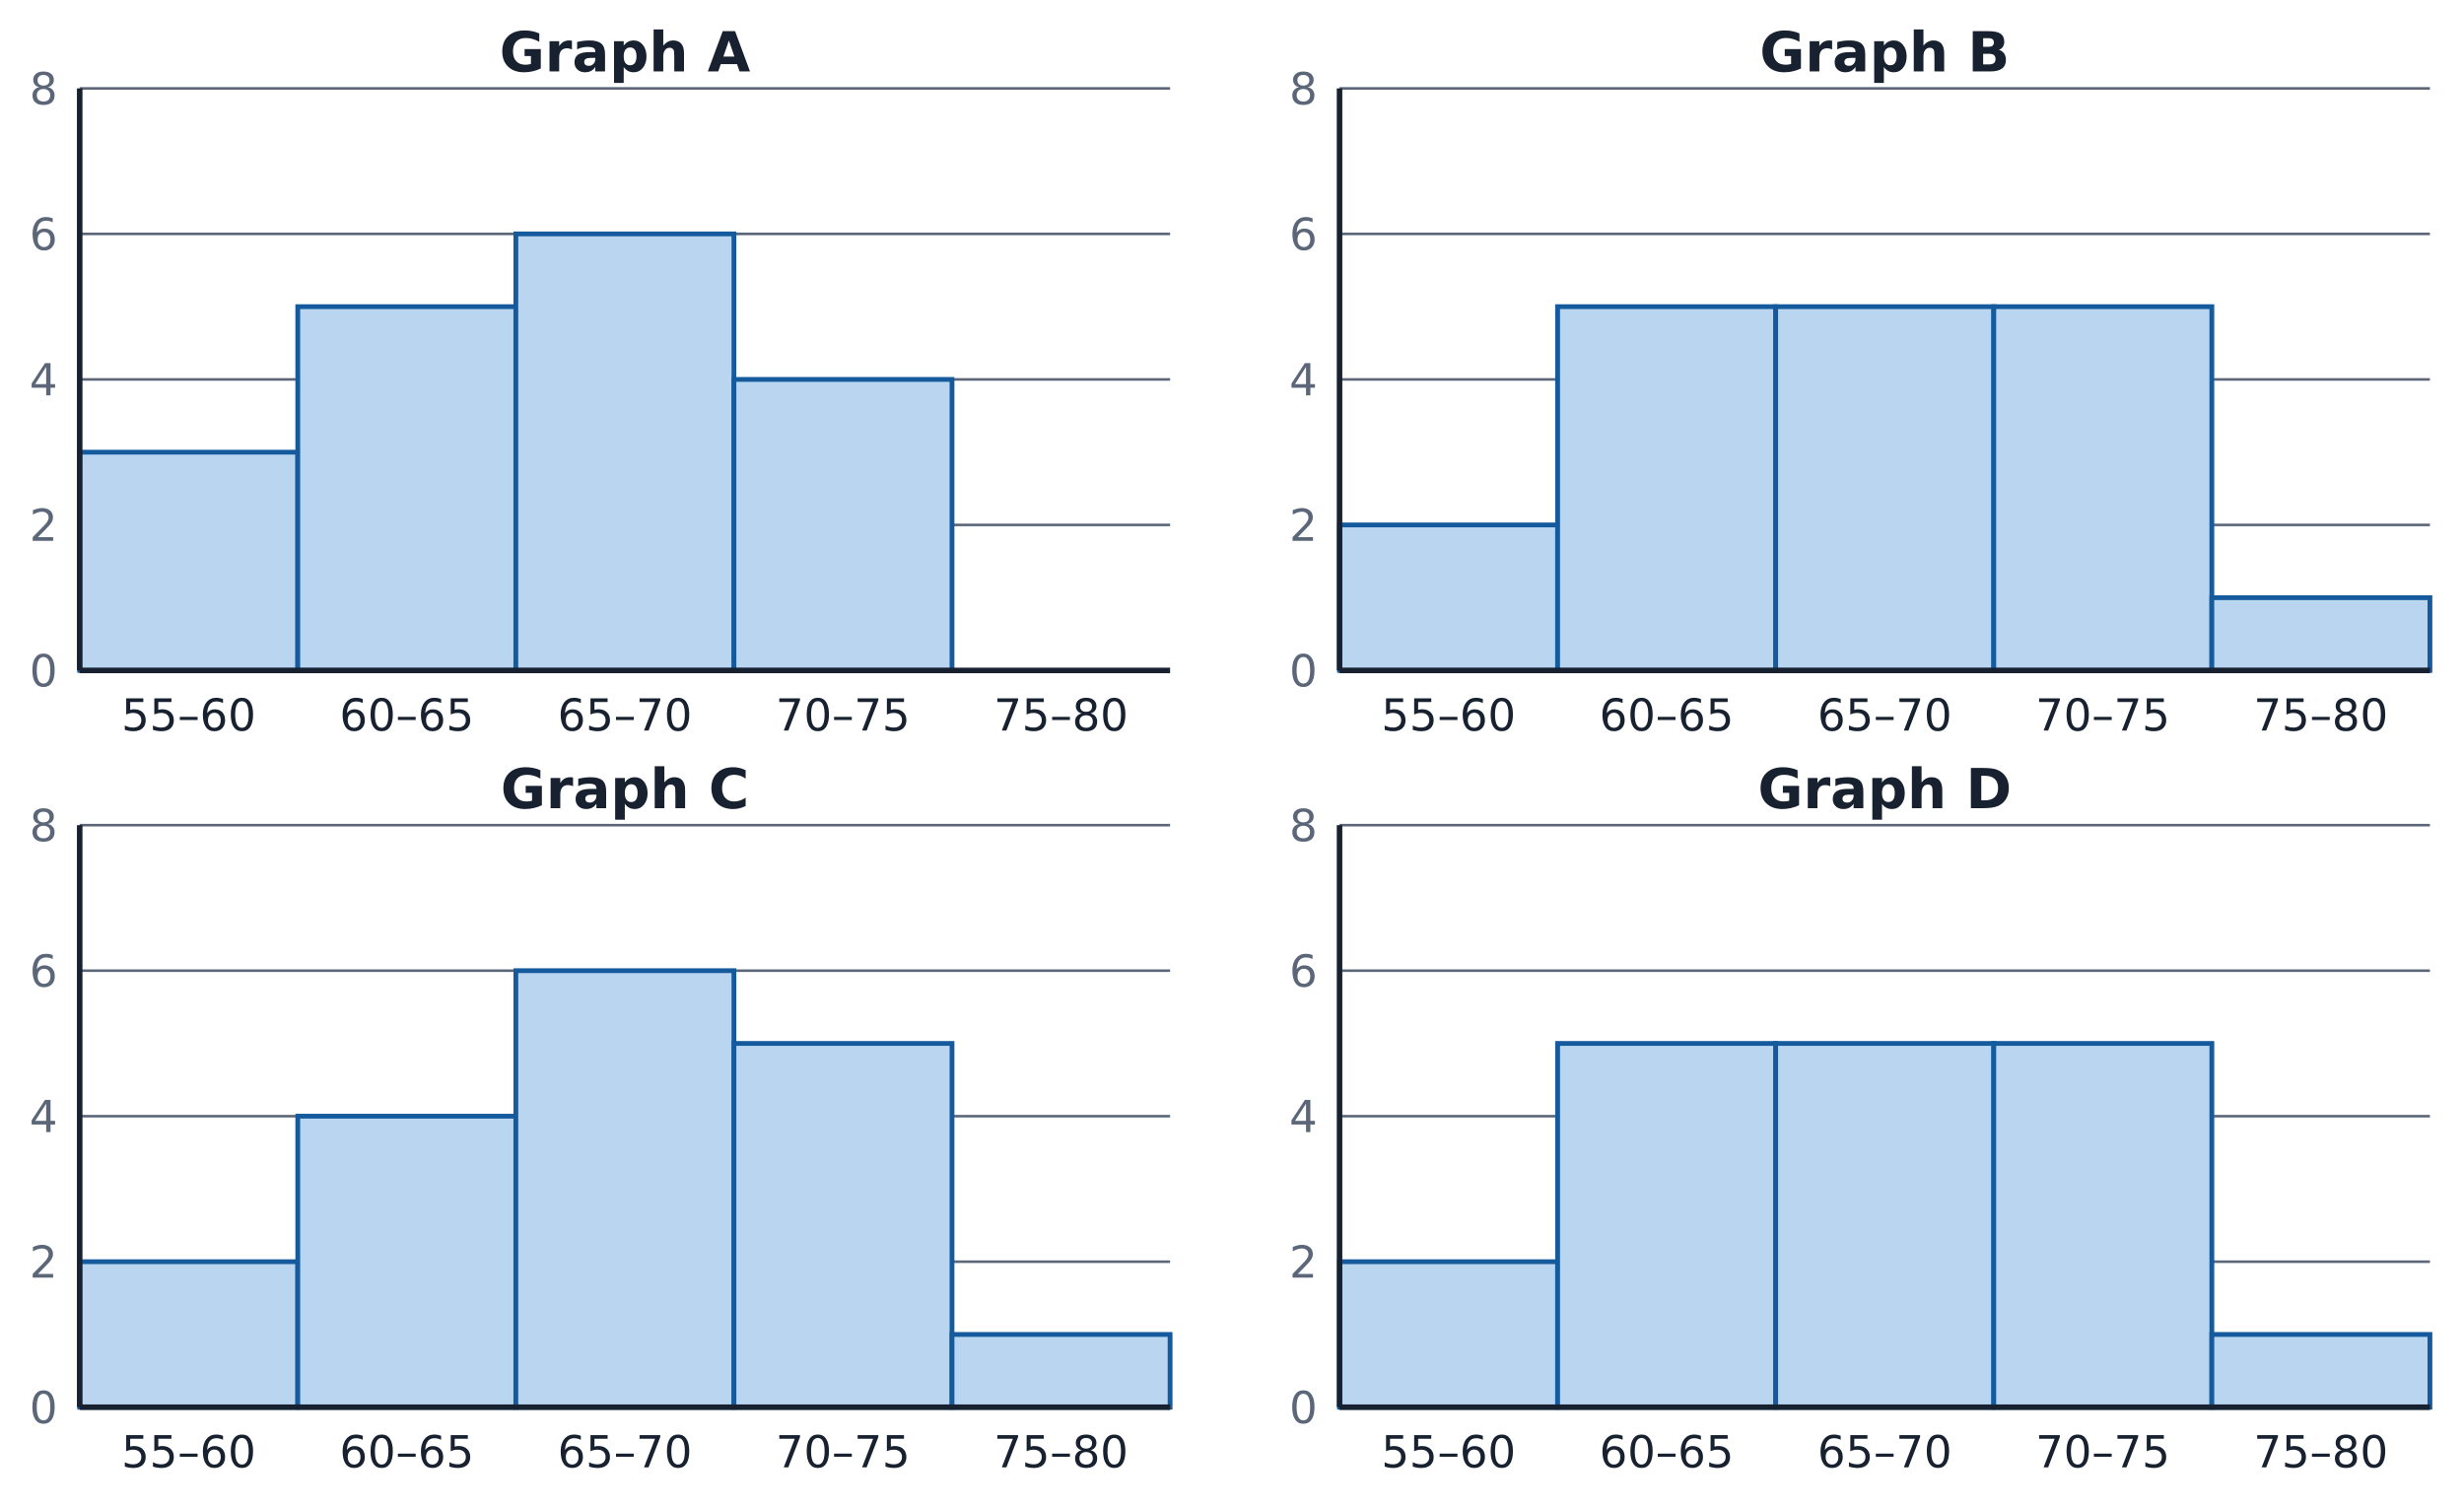
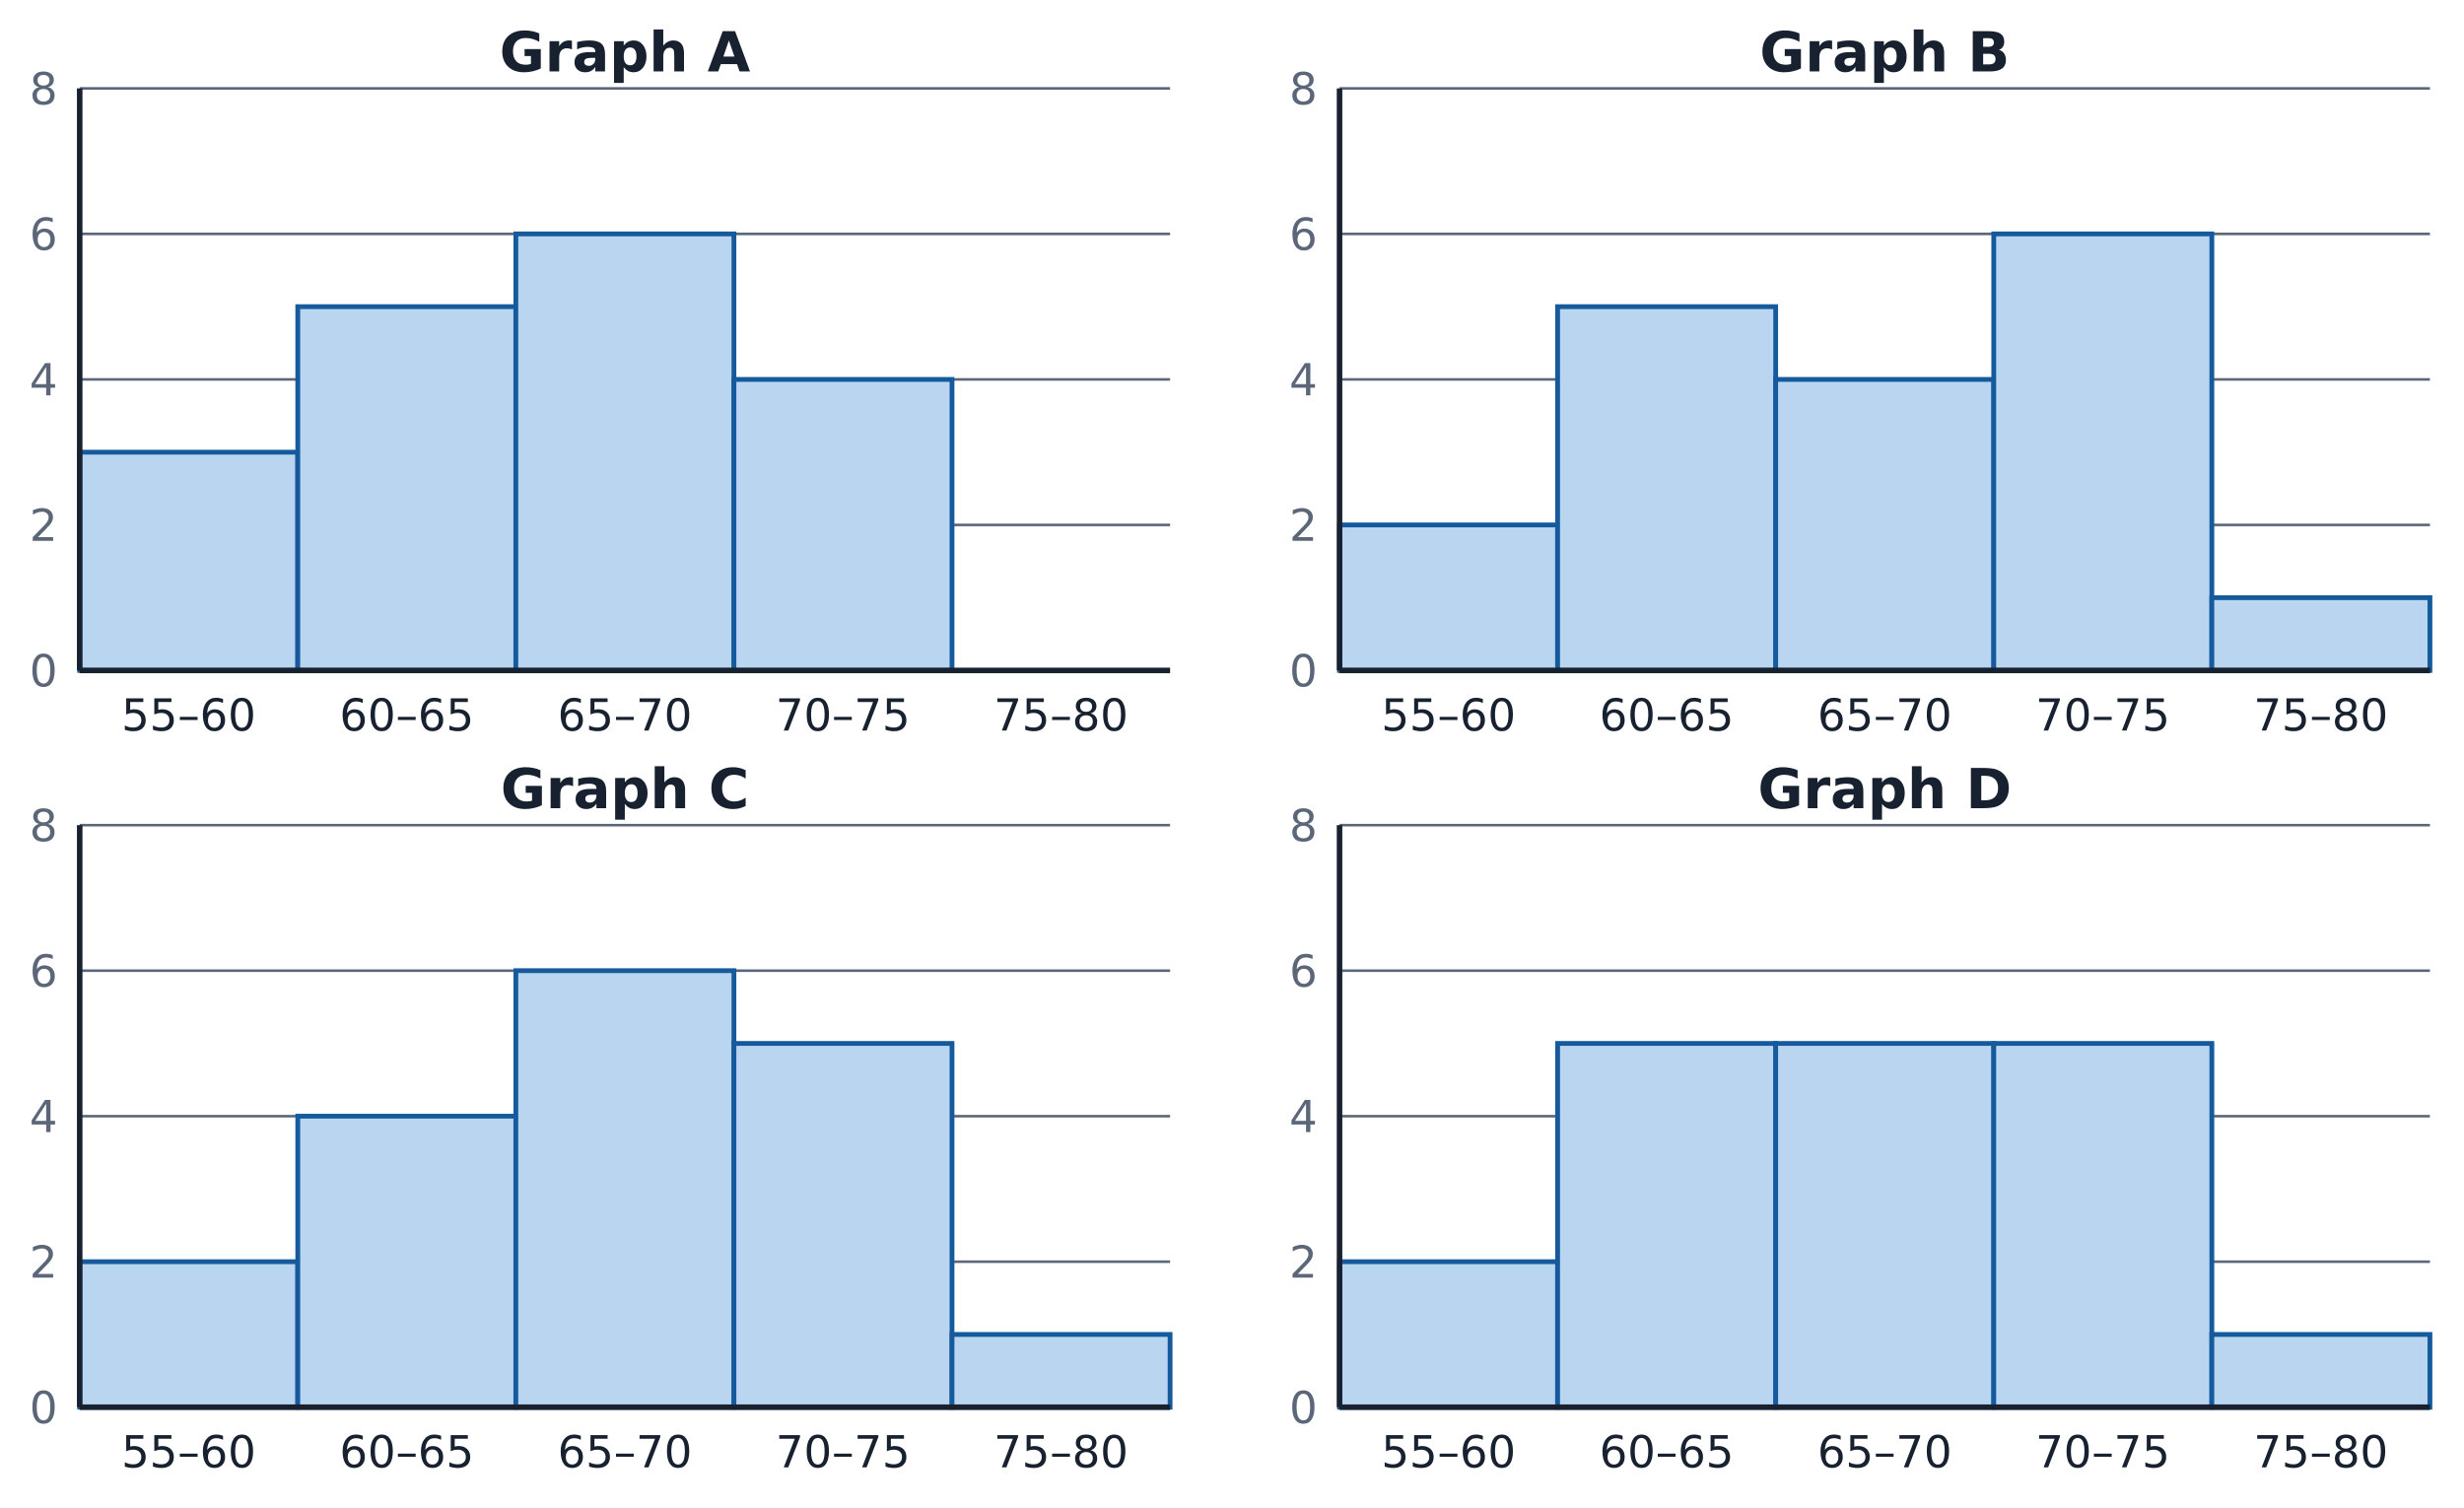
<svg xmlns="http://www.w3.org/2000/svg" xmlns:xlink="http://www.w3.org/1999/xlink" version="1.1" width="668.885" height="409.199" viewBox="0 0 668.885 409.199">
  <defs>
    <clipPath id="clip_1">
      <path transform="matrix(1,0,0,-1,-36.36523,427.9965)" d="M36.365 18.797H705.25V427.997H36.365Z" clip-rule="evenodd" />
    </clipPath>
    <path id="font_2_18" d="M.318 .664C.267 .664 .229 .639 .203 .589 .178 .539 .165 .464 .165 .364 .165 .264 .178 .188 .203 .138 .229 .088 .267 .063 .318 .063 .369 .063 .407 .088 .433 .138 .458 .188 .471 .264 .471 .364 .471 .464 .458 .539 .433 .589 .407 .639 .369 .664 .318 .664M.318 .742C.4 .742 .462 .71 .505 .645 .548 .581 .57 .487 .57 .364 .57 .241 .548 .147 .505 .082 .462 .018 .4-.015 .318-.015 .236-.015 .174 .018 .131 .082 .087 .147 .066 .241 .066 .364 .066 .487 .087 .581 .131 .645 .174 .71 .236 .742 .318 .742Z" />
    <path id="font_2_20" d="M.192 .083H.536V0H.073V.083C.111 .122 .162 .174 .226 .239 .291 .304 .332 .346 .348 .365 .38 .401 .402 .431 .414 .455 .427 .48 .433 .504 .433 .528 .433 .567 .42 .598 .392 .623 .365 .647 .33 .659 .286 .659 .255 .659 .223 .654 .188 .643 .154 .632 .117 .616 .078 .594V.693C.118 .709 .155 .722 .189 .73 .224 .738 .256 .742 .284 .742 .36 .742 .42 .723 .465 .686 .51 .648 .532 .597 .532 .534 .532 .504 .527 .476 .515 .449 .504 .422 .484 .39 .454 .354 .446 .345 .42 .317 .376 .272 .333 .227 .271 .164 .192 .083Z" />
    <path id="font_2_22" d="M.378 .643 .129 .254H.378V.643M.352 .729H.476V.254H.58V.172H.476V0H.378V.172H.049V.267L.352 .729Z" />
    <path id="font_2_24" d="M.33 .403C.286 .403 .251 .388 .225 .358 .199 .328 .186 .286 .186 .233 .186 .181 .199 .14 .225 .109 .251 .079 .286 .063 .33 .063 .374 .063 .409 .079 .435 .109 .461 .14 .474 .181 .474 .233 .474 .286 .461 .328 .435 .358 .409 .388 .374 .403 .33 .403M.526 .713V.623C.501 .635 .476 .644 .451 .65 .426 .656 .401 .659 .376 .659 .311 .659 .261 .637 .227 .593 .192 .549 .173 .483 .168 .394 .187 .422 .211 .444 .24 .459 .269 .474 .301 .481 .336 .481 .409 .481 .467 .459 .51 .415 .552 .37 .573 .31 .573 .233 .573 .159 .551 .098 .507 .053 .463 .008 .404-.015 .33-.015 .246-.015 .181 .018 .137 .082 .092 .147 .07 .241 .07 .364 .07 .479 .097 .571 .152 .639 .207 .708 .28 .742 .372 .742 .397 .742 .422 .74 .447 .735 .472 .73 .499 .723 .526 .713Z" />
    <path id="font_2_26" d="M.318 .346C.271 .346 .234 .333 .207 .308 .18 .283 .167 .249 .167 .205 .167 .161 .18 .126 .207 .101 .234 .076 .271 .063 .318 .063 .365 .063 .402 .076 .429 .101 .456 .127 .469 .161 .469 .205 .469 .249 .456 .283 .429 .308 .402 .333 .365 .346 .318 .346M.219 .388C.177 .398 .144 .418 .12 .447 .097 .476 .085 .511 .085 .553 .085 .611 .106 .658 .147 .691 .189 .725 .246 .742 .318 .742 .39 .742 .447 .725 .489 .691 .53 .658 .551 .611 .551 .553 .551 .511 .539 .476 .515 .447 .492 .418 .459 .398 .417 .388 .465 .377 .502 .355 .528 .323 .555 .291 .568 .251 .568 .205 .568 .134 .546 .08 .503 .042 .46 .004 .398-.015 .318-.015 .237-.015 .176 .004 .133 .042 .089 .08 .068 .134 .068 .205 .068 .251 .081 .291 .108 .323 .135 .355 .172 .377 .219 .388M.183 .544C.183 .506 .195 .477 .219 .456 .242 .434 .275 .424 .318 .424 .36 .424 .393 .434 .417 .456 .441 .477 .453 .506 .453 .544 .453 .582 .441 .611 .417 .632 .393 .653 .36 .664 .318 .664 .275 .664 .242 .653 .219 .632 .195 .611 .183 .582 .183 .544Z" />
    <path id="font_2_23" d="M.108 .729H.495V.646H.198V.468C.213 .473 .227 .476 .241 .479 .256 .481 .27 .482 .284 .482 .366 .482 .43 .46 .478 .415 .525 .371 .549 .31 .549 .234 .549 .155 .524 .094 .476 .051 .427 .007 .358-.015 .269-.015 .238-.015 .207-.012 .176-.007 .144-.002 .111 .006 .077 .017V.116C.106 .1 .137 .088 .168 .08 .199 .072 .232 .068 .267 .068 .323 .068 .368 .083 .401 .113 .434 .143 .45 .183 .45 .234 .45 .285 .434 .325 .401 .355 .368 .385 .323 .399 .267 .399 .241 .399 .214 .396 .188 .391 .162 .385 .135 .376 .108 .363V.729Z" />
    <path id="font_2_1" d="M.049 .31H.451V.239H.049V.31Z" />
    <path id="font_2_25" d="M.082 .729H.551V.687L.286 0H.183L.432 .646H.082V.729Z" />
    <path id="font_3_40" d="M.747 .054C.7 .031 .652 .014 .601 .003 .551-.009 .499-.015 .445-.015 .323-.015 .227 .019 .156 .087 .085 .155 .05 .247 .05 .364 .05 .481 .086 .574 .158 .641 .23 .708 .329 .742 .455 .742 .504 .742 .55 .738 .594 .728 .639 .719 .681 .706 .72 .688V.536C.68 .559 .639 .577 .599 .588 .559 .6 .518 .605 .478 .605 .403 .605 .345 .585 .305 .543 .264 .501 .244 .441 .244 .364 .244 .286 .264 .227 .303 .185 .342 .143 .397 .122 .469 .122 .489 .122 .507 .123 .524 .126 .54 .128 .556 .132 .569 .137V.279H.454V.405H.747V.054Z" />
    <path id="font_3_83" d="M.49 .397C.475 .405 .46 .41 .445 .414 .429 .417 .414 .419 .399 .419 .354 .419 .319 .405 .295 .376 .271 .347 .259 .305 .259 .252V0H.084V.547H.259V.457C.281 .493 .307 .519 .336 .536 .365 .552 .4 .561 .441 .561 .447 .561 .453 .56 .46 .56 .467 .559 .477 .558 .49 .557L.49 .397Z" />
    <path id="font_3_66" d="M.329 .245C.293 .245 .265 .239 .247 .227 .228 .214 .219 .196 .219 .172 .219 .15 .227 .133 .241 .12 .256 .108 .277 .102 .303 .102 .336 .102 .364 .113 .386 .137 .409 .16 .42 .19 .42 .225V.245H.329M.596 .311V0H.42V.081C.396 .048 .37 .023 .341 .008 .312-.007 .276-.015 .234-.015 .177-.015 .131 .002 .096 .035 .061 .068 .043 .111 .043 .164 .043 .228 .065 .275 .109 .305 .153 .335 .222 .35 .317 .35H.42V.364C.42 .391 .409 .412 .387 .425 .365 .438 .331 .444 .285 .444 .248 .444 .213 .441 .181 .433 .148 .426 .118 .414 .091 .399V.533C.128 .542 .166 .549 .204 .554 .241 .558 .279 .561 .317 .561 .416 .561 .487 .541 .531 .502 .574 .463 .596 .399 .596 .311Z" />
    <path id="font_3_81" d="M.259 .079V-.208H.084V.547H.259V.467C.283 .499 .31 .523 .339 .538 .368 .553 .402 .561 .44 .561 .507 .561 .563 .534 .606 .48 .649 .426 .671 .357 .671 .273 .671 .188 .649 .119 .606 .066 .563 .012 .507-.015 .44-.015 .402-.015 .368-.007 .339 .008 .31 .023 .283 .047 .259 .079M.375 .434C.338 .434 .309 .42 .289 .392 .269 .365 .259 .325 .259 .273 .259 .221 .269 .181 .289 .154 .309 .126 .338 .112 .375 .112 .412 .112 .441 .126 .461 .153 .48 .181 .49 .221 .49 .273 .49 .325 .48 .365 .461 .392 .441 .42 .412 .434 .375 .434Z" />
    <path id="font_3_73" d="M.634 .333V0H.458V.054 .254C.458 .302 .457 .335 .455 .353 .453 .371 .449 .384 .444 .393 .437 .404 .428 .413 .416 .419 .404 .426 .391 .429 .376 .429 .34 .429 .311 .415 .29 .386 .269 .358 .259 .319 .259 .269V0H.084V.76H.259V.467C.285 .499 .313 .523 .343 .538 .372 .553 .405 .561 .441 .561 .504 .561 .552 .541 .585 .502 .617 .464 .634 .407 .634 .333Z" />
    <path id="font_3_34" d="M.534 .133H.24L.194 0H.005L.275 .729H.499L.769 0H.58L.534 .133M.287 .269H.487L.387 .559 .287 .269Z" />
    <path id="font_3_35" d="M.384 .447C.413 .447 .436 .454 .451 .467 .466 .48 .474 .499 .474 .524 .474 .549 .466 .569 .451 .582 .436 .595 .413 .602 .384 .602H.28V.447H.384M.39 .128C.428 .128 .456 .136 .475 .152 .494 .168 .504 .192 .504 .224 .504 .256 .494 .28 .476 .296 .457 .311 .428 .319 .39 .319H.28V.128H.39M.565 .391C.605 .379 .637 .357 .659 .326 .681 .294 .692 .255 .692 .209 .692 .139 .668 .086 .621 .052 .573 .017 .501 0 .404 0H.092V.729H.374C.475 .729 .549 .714 .594 .684 .639 .653 .662 .604 .662 .537 .662 .501 .654 .471 .637 .446 .621 .421 .597 .403 .565 .391Z" />
    <path id="font_3_36" d="M.67 .04C.635 .022 .599 .008 .562-.001 .525-.01 .486-.015 .445-.015 .323-.015 .227 .019 .156 .087 .085 .155 .05 .247 .05 .364 .05 .48 .085 .572 .156 .64 .227 .708 .323 .742 .445 .742 .486 .742 .525 .738 .562 .728 .599 .719 .635 .706 .67 .688V.536C.635 .56 .601 .578 .567 .589 .533 .6 .497 .605 .46 .605 .393 .605 .34 .584 .302 .541 .263 .498 .244 .439 .244 .364 .244 .288 .263 .229 .302 .186 .34 .144 .393 .122 .46 .122 .497 .122 .533 .128 .567 .139 .601 .15 .635 .167 .67 .191V.04Z" />
    <path id="font_3_37" d="M.28 .587V.143H.347C.424 .143 .483 .162 .523 .2 .564 .238 .584 .293 .584 .365 .584 .438 .564 .493 .523 .53 .483 .568 .424 .587 .347 .587H.28M.092 .729H.29C.401 .729 .483 .722 .537 .706 .592 .69 .638 .663 .677 .625 .711 .593 .736 .555 .753 .512 .77 .469 .778 .42 .778 .365 .778 .31 .77 .261 .753 .218 .736 .175 .711 .137 .677 .104 .638 .066 .591 .039 .536 .024 .481 .008 .399 0 .29 0H.092V.729Z" />
  </defs>
  <g clip-path="url(#clip_1)">
    <path transform="matrix(1,0,0,-1,-36.36523,427.9965)" stroke-width=".7" stroke-linecap="butt" stroke-miterlimit="10" stroke-linejoin="miter" fill="none" stroke="#d3dce7" d="M58 246H354" />
    <use data-text="0" xlink:href="#font_2_18" transform="matrix(12,0,0,-12,8,186.3165)" fill="#5b6778" />
    <path transform="matrix(1,0,0,-1,-36.36523,427.9965)" stroke-width=".7" stroke-linecap="butt" stroke-miterlimit="10" stroke-linejoin="miter" fill="none" stroke="#5b6778" d="M58 285.5H354" />
    <use data-text="2" xlink:href="#font_2_20" transform="matrix(12,0,0,-12,8,146.8165)" fill="#5b6778" />
    <path transform="matrix(1,0,0,-1,-36.36523,427.9965)" stroke-width=".7" stroke-linecap="butt" stroke-miterlimit="10" stroke-linejoin="miter" fill="none" stroke="#5b6778" d="M58 325H354" />
    <use data-text="4" xlink:href="#font_2_22" transform="matrix(12,0,0,-12,8,107.3165)" fill="#5b6778" />
    <path transform="matrix(1,0,0,-1,-36.36523,427.9965)" stroke-width=".7" stroke-linecap="butt" stroke-miterlimit="10" stroke-linejoin="miter" fill="none" stroke="#5b6778" d="M58 364.5H354" />
    <use data-text="6" xlink:href="#font_2_24" transform="matrix(12,0,0,-12,8,67.8165)" fill="#5b6778" />
    <path transform="matrix(1,0,0,-1,-36.36523,427.9965)" stroke-width=".7" stroke-linecap="butt" stroke-miterlimit="10" stroke-linejoin="miter" fill="none" stroke="#5b6778" d="M58 404H354" />
    <use data-text="8" xlink:href="#font_2_26" transform="matrix(12,0,0,-12,8,28.3165)" fill="#5b6778" />
    <path transform="matrix(1,0,0,-1,-36.36523,427.9965)" d="M58 246H117.2V305.25H58Z" fill="#b9d5f0" fill-rule="evenodd" />
    <path transform="matrix(1,0,0,-1,-36.36523,427.9965)" stroke-width="1.3" stroke-linecap="butt" stroke-miterlimit="10" stroke-linejoin="miter" fill="none" stroke="#155a9c" d="M58 246H117.2V305.25H58Z" />
    <use data-text="5" xlink:href="#font_2_23" transform="matrix(12,0,0,-12,32.96524,198.3165)" fill="#18212f" />
    <use data-text="5" xlink:href="#font_2_23" transform="matrix(12,0,0,-12,40.59724,198.3165)" fill="#18212f" />
    <use data-text="–" xlink:href="#font_2_1" transform="matrix(12,0,0,-12,48.22925,198.3165)" fill="#18212f" />
    <use data-text="6" xlink:href="#font_2_24" transform="matrix(12,0,0,-12,54.22925,198.3165)" fill="#18212f" />
    <use data-text="0" xlink:href="#font_2_18" transform="matrix(12,0,0,-12,61.86125,198.3165)" fill="#18212f" />
    <path transform="matrix(1,0,0,-1,-36.36523,427.9965)" d="M117.2 246H176.4V344.75H117.2Z" fill="#b9d5f0" fill-rule="evenodd" />
    <path transform="matrix(1,0,0,-1,-36.36523,427.9965)" stroke-width="1.3" stroke-linecap="butt" stroke-miterlimit="10" stroke-linejoin="miter" fill="none" stroke="#155a9c" d="M117.2 246H176.4V344.75H117.2Z" />
    <use data-text="6" xlink:href="#font_2_24" transform="matrix(12,0,0,-12,92.16527,198.3165)" fill="#18212f" />
    <use data-text="0" xlink:href="#font_2_18" transform="matrix(12,0,0,-12,99.79727,198.3165)" fill="#18212f" />
    <use data-text="–" xlink:href="#font_2_1" transform="matrix(12,0,0,-12,107.4293,198.3165)" fill="#18212f" />
    <use data-text="6" xlink:href="#font_2_24" transform="matrix(12,0,0,-12,113.4293,198.3165)" fill="#18212f" />
    <use data-text="5" xlink:href="#font_2_23" transform="matrix(12,0,0,-12,121.0613,198.3165)" fill="#18212f" />
    <path transform="matrix(1,0,0,-1,-36.36523,427.9965)" d="M176.4 246H235.6V364.5H176.4Z" fill="#b9d5f0" fill-rule="evenodd" />
    <path transform="matrix(1,0,0,-1,-36.36523,427.9965)" stroke-width="1.3" stroke-linecap="butt" stroke-miterlimit="10" stroke-linejoin="miter" fill="none" stroke="#155a9c" d="M176.4 246H235.6V364.5H176.4Z" />
    <use data-text="6" xlink:href="#font_2_24" transform="matrix(12,0,0,-12,151.3653,198.3165)" fill="#18212f" />
    <use data-text="5" xlink:href="#font_2_23" transform="matrix(12,0,0,-12,158.9973,198.3165)" fill="#18212f" />
    <use data-text="–" xlink:href="#font_2_1" transform="matrix(12,0,0,-12,166.6293,198.3165)" fill="#18212f" />
    <use data-text="7" xlink:href="#font_2_25" transform="matrix(12,0,0,-12,172.6293,198.3165)" fill="#18212f" />
    <use data-text="0" xlink:href="#font_2_18" transform="matrix(12,0,0,-12,180.2613,198.3165)" fill="#18212f" />
    <path transform="matrix(1,0,0,-1,-36.36523,427.9965)" d="M235.6 246H294.8V325H235.6Z" fill="#b9d5f0" fill-rule="evenodd" />
    <path transform="matrix(1,0,0,-1,-36.36523,427.9965)" stroke-width="1.3" stroke-linecap="butt" stroke-miterlimit="10" stroke-linejoin="miter" fill="none" stroke="#155a9c" d="M235.6 246H294.8V325H235.6Z" />
    <use data-text="7" xlink:href="#font_2_25" transform="matrix(12,0,0,-12,210.5653,198.3165)" fill="#18212f" />
    <use data-text="0" xlink:href="#font_2_18" transform="matrix(12,0,0,-12,218.1973,198.3165)" fill="#18212f" />
    <use data-text="–" xlink:href="#font_2_1" transform="matrix(12,0,0,-12,225.8293,198.3165)" fill="#18212f" />
    <use data-text="7" xlink:href="#font_2_25" transform="matrix(12,0,0,-12,231.8293,198.3165)" fill="#18212f" />
    <use data-text="5" xlink:href="#font_2_23" transform="matrix(12,0,0,-12,239.4613,198.3165)" fill="#18212f" />
    <use data-text="7" xlink:href="#font_2_25" transform="matrix(12,0,0,-12,269.7653,198.3165)" fill="#18212f" />
    <use data-text="5" xlink:href="#font_2_23" transform="matrix(12,0,0,-12,277.3973,198.3165)" fill="#18212f" />
    <use data-text="–" xlink:href="#font_2_1" transform="matrix(12,0,0,-12,285.0292,198.3165)" fill="#18212f" />
    <use data-text="8" xlink:href="#font_2_26" transform="matrix(12,0,0,-12,291.0292,198.3165)" fill="#18212f" />
    <use data-text="0" xlink:href="#font_2_18" transform="matrix(12,0,0,-12,298.6612,198.3165)" fill="#18212f" />
    <path transform="matrix(1,0,0,-1,-36.36523,427.9965)" stroke-width="1.5" stroke-linecap="butt" stroke-miterlimit="10" stroke-linejoin="miter" fill="none" stroke="#18212f" d="M58 246H354" />
    <path transform="matrix(1,0,0,-1,-36.36523,427.9965)" stroke-width="1.5" stroke-linecap="butt" stroke-miterlimit="10" stroke-linejoin="miter" fill="none" stroke="#18212f" d="M58 246V404" />
    <use data-text="G" xlink:href="#font_3_40" transform="matrix(15,0,0,-15,135.5955,19.39648)" fill="#18212f" />
    <use data-text="r" xlink:href="#font_3_83" transform="matrix(15,0,0,-15,147.9105,19.39648)" fill="#18212f" />
    <use data-text="a" xlink:href="#font_3_66" transform="matrix(15,0,0,-15,155.3055,19.39648)" fill="#18212f" />
    <use data-text="p" xlink:href="#font_3_81" transform="matrix(15,0,0,-15,165.4305,19.39648)" fill="#18212f" />
    <use data-text="h" xlink:href="#font_3_73" transform="matrix(15,0,0,-15,176.1705,19.39648)" fill="#18212f" />
    <use data-text="A" xlink:href="#font_3_34" transform="matrix(15,0,0,-15,192.0652,19.39648)" fill="#18212f" />
    <path transform="matrix(1,0,0,-1,-36.36523,427.9965)" stroke-width=".7" stroke-linecap="butt" stroke-miterlimit="10" stroke-linejoin="miter" fill="none" stroke="#d3dce7" d="M400 246H696" />
    <use data-text="0" xlink:href="#font_2_18" transform="matrix(12,0,0,-12,350,186.3165)" fill="#5b6778" />
    <path transform="matrix(1,0,0,-1,-36.36523,427.9965)" stroke-width=".7" stroke-linecap="butt" stroke-miterlimit="10" stroke-linejoin="miter" fill="none" stroke="#5b6778" d="M400 285.5H696" />
    <use data-text="2" xlink:href="#font_2_20" transform="matrix(12,0,0,-12,350,146.8165)" fill="#5b6778" />
    <path transform="matrix(1,0,0,-1,-36.36523,427.9965)" stroke-width=".7" stroke-linecap="butt" stroke-miterlimit="10" stroke-linejoin="miter" fill="none" stroke="#5b6778" d="M400 325H696" />
    <use data-text="4" xlink:href="#font_2_22" transform="matrix(12,0,0,-12,350,107.3165)" fill="#5b6778" />
    <path transform="matrix(1,0,0,-1,-36.36523,427.9965)" stroke-width=".7" stroke-linecap="butt" stroke-miterlimit="10" stroke-linejoin="miter" fill="none" stroke="#5b6778" d="M400 364.5H696" />
    <use data-text="6" xlink:href="#font_2_24" transform="matrix(12,0,0,-12,350,67.8165)" fill="#5b6778" />
    <path transform="matrix(1,0,0,-1,-36.36523,427.9965)" stroke-width=".7" stroke-linecap="butt" stroke-miterlimit="10" stroke-linejoin="miter" fill="none" stroke="#5b6778" d="M400 404H696" />
    <use data-text="8" xlink:href="#font_2_26" transform="matrix(12,0,0,-12,350,28.3165)" fill="#5b6778" />
    <path transform="matrix(1,0,0,-1,-36.36523,427.9965)" d="M400 246H459.2V285.5H400Z" fill="#b9d5f0" fill-rule="evenodd" />
    <path transform="matrix(1,0,0,-1,-36.36523,427.9965)" stroke-width="1.3" stroke-linecap="butt" stroke-miterlimit="10" stroke-linejoin="miter" fill="none" stroke="#155a9c" d="M400 246H459.2V285.5H400Z" />
    <use data-text="5" xlink:href="#font_2_23" transform="matrix(12,0,0,-12,374.9653,198.3165)" fill="#18212f" />
    <use data-text="5" xlink:href="#font_2_23" transform="matrix(12,0,0,-12,382.5973,198.3165)" fill="#18212f" />
    <use data-text="–" xlink:href="#font_2_1" transform="matrix(12,0,0,-12,390.2293,198.3165)" fill="#18212f" />
    <use data-text="6" xlink:href="#font_2_24" transform="matrix(12,0,0,-12,396.2293,198.3165)" fill="#18212f" />
    <use data-text="0" xlink:href="#font_2_18" transform="matrix(12,0,0,-12,403.8612,198.3165)" fill="#18212f" />
    <path transform="matrix(1,0,0,-1,-36.36523,427.9965)" d="M459.2 246H518.4V344.75H459.2Z" fill="#b9d5f0" fill-rule="evenodd" />
    <path transform="matrix(1,0,0,-1,-36.36523,427.9965)" stroke-width="1.3" stroke-linecap="butt" stroke-miterlimit="10" stroke-linejoin="miter" fill="none" stroke="#155a9c" d="M459.2 246H518.4V344.75H459.2Z" />
    <use data-text="6" xlink:href="#font_2_24" transform="matrix(12,0,0,-12,434.1653,198.3165)" fill="#18212f" />
    <use data-text="0" xlink:href="#font_2_18" transform="matrix(12,0,0,-12,441.7973,198.3165)" fill="#18212f" />
    <use data-text="–" xlink:href="#font_2_1" transform="matrix(12,0,0,-12,449.4292,198.3165)" fill="#18212f" />
    <use data-text="6" xlink:href="#font_2_24" transform="matrix(12,0,0,-12,455.4292,198.3165)" fill="#18212f" />
    <use data-text="5" xlink:href="#font_2_23" transform="matrix(12,0,0,-12,463.0612,198.3165)" fill="#18212f" />
-     <path transform="matrix(1,0,0,-1,-36.36523,427.9965)" d="M518.4 246H577.6V344.75H518.4Z" fill="#b9d5f0" fill-rule="evenodd" />
-     <path transform="matrix(1,0,0,-1,-36.36523,427.9965)" stroke-width="1.3" stroke-linecap="butt" stroke-miterlimit="10" stroke-linejoin="miter" fill="none" stroke="#155a9c" d="M518.4 246H577.6V344.75H518.4Z" />
+     <path transform="matrix(1,0,0,-1,-36.36523,427.9965)" d="M518.4 246H577.6V325H518.4Z" fill="#b9d5f0" fill-rule="evenodd" />
+     <path transform="matrix(1,0,0,-1,-36.36523,427.9965)" stroke-width="1.3" stroke-linecap="butt" stroke-miterlimit="10" stroke-linejoin="miter" fill="none" stroke="#155a9c" d="M518.4 246H577.6V325H518.4Z" />
    <use data-text="6" xlink:href="#font_2_24" transform="matrix(12,0,0,-12,493.3653,198.3165)" fill="#18212f" />
    <use data-text="5" xlink:href="#font_2_23" transform="matrix(12,0,0,-12,500.9973,198.3165)" fill="#18212f" />
    <use data-text="–" xlink:href="#font_2_1" transform="matrix(12,0,0,-12,508.6293,198.3165)" fill="#18212f" />
    <use data-text="7" xlink:href="#font_2_25" transform="matrix(12,0,0,-12,514.6294,198.3165)" fill="#18212f" />
    <use data-text="0" xlink:href="#font_2_18" transform="matrix(12,0,0,-12,522.2614,198.3165)" fill="#18212f" />
-     <path transform="matrix(1,0,0,-1,-36.36523,427.9965)" d="M577.6 246H636.8V344.75H577.6Z" fill="#b9d5f0" fill-rule="evenodd" />
-     <path transform="matrix(1,0,0,-1,-36.36523,427.9965)" stroke-width="1.3" stroke-linecap="butt" stroke-miterlimit="10" stroke-linejoin="miter" fill="none" stroke="#155a9c" d="M577.6 246H636.8V344.75H577.6Z" />
+     <path transform="matrix(1,0,0,-1,-36.36523,427.9965)" d="M577.6 246H636.8V364.5H577.6Z" fill="#b9d5f0" fill-rule="evenodd" />
+     <path transform="matrix(1,0,0,-1,-36.36523,427.9965)" stroke-width="1.3" stroke-linecap="butt" stroke-miterlimit="10" stroke-linejoin="miter" fill="none" stroke="#155a9c" d="M577.6 246H636.8V364.5H577.6Z" />
    <use data-text="7" xlink:href="#font_2_25" transform="matrix(12,0,0,-12,552.5653,198.3165)" fill="#18212f" />
    <use data-text="0" xlink:href="#font_2_18" transform="matrix(12,0,0,-12,560.1973,198.3165)" fill="#18212f" />
    <use data-text="–" xlink:href="#font_2_1" transform="matrix(12,0,0,-12,567.8293,198.3165)" fill="#18212f" />
    <use data-text="7" xlink:href="#font_2_25" transform="matrix(12,0,0,-12,573.8293,198.3165)" fill="#18212f" />
    <use data-text="5" xlink:href="#font_2_23" transform="matrix(12,0,0,-12,581.4613,198.3165)" fill="#18212f" />
    <path transform="matrix(1,0,0,-1,-36.36523,427.9965)" d="M636.8 246H696V265.75H636.8Z" fill="#b9d5f0" fill-rule="evenodd" />
    <path transform="matrix(1,0,0,-1,-36.36523,427.9965)" stroke-width="1.3" stroke-linecap="butt" stroke-miterlimit="10" stroke-linejoin="miter" fill="none" stroke="#155a9c" d="M636.8 246H696V265.75H636.8Z" />
    <use data-text="7" xlink:href="#font_2_25" transform="matrix(12,0,0,-12,611.7653,198.3165)" fill="#18212f" />
    <use data-text="5" xlink:href="#font_2_23" transform="matrix(12,0,0,-12,619.3973,198.3165)" fill="#18212f" />
    <use data-text="–" xlink:href="#font_2_1" transform="matrix(12,0,0,-12,627.0293,198.3165)" fill="#18212f" />
    <use data-text="8" xlink:href="#font_2_26" transform="matrix(12,0,0,-12,633.0293,198.3165)" fill="#18212f" />
    <use data-text="0" xlink:href="#font_2_18" transform="matrix(12,0,0,-12,640.6613,198.3165)" fill="#18212f" />
    <path transform="matrix(1,0,0,-1,-36.36523,427.9965)" stroke-width="1.5" stroke-linecap="butt" stroke-miterlimit="10" stroke-linejoin="miter" fill="none" stroke="#18212f" d="M400 246H696" />
    <path transform="matrix(1,0,0,-1,-36.36523,427.9965)" stroke-width="1.5" stroke-linecap="butt" stroke-miterlimit="10" stroke-linejoin="miter" fill="none" stroke="#18212f" d="M400 246V404" />
    <use data-text="G" xlink:href="#font_3_40" transform="matrix(15,0,0,-15,477.6834,19.39648)" fill="#18212f" />
    <use data-text="r" xlink:href="#font_3_83" transform="matrix(15,0,0,-15,489.9984,19.39648)" fill="#18212f" />
    <use data-text="a" xlink:href="#font_3_66" transform="matrix(15,0,0,-15,497.3934,19.39648)" fill="#18212f" />
    <use data-text="p" xlink:href="#font_3_81" transform="matrix(15,0,0,-15,507.5184,19.39648)" fill="#18212f" />
    <use data-text="h" xlink:href="#font_3_73" transform="matrix(15,0,0,-15,518.2584,19.39648)" fill="#18212f" />
    <use data-text="B" xlink:href="#font_3_35" transform="matrix(15,0,0,-15,534.1531,19.39648)" fill="#18212f" />
    <path transform="matrix(1,0,0,-1,-36.36523,427.9965)" stroke-width=".7" stroke-linecap="butt" stroke-miterlimit="10" stroke-linejoin="miter" fill="none" stroke="#d3dce7" d="M58 46H354" />
    <use data-text="0" xlink:href="#font_2_18" transform="matrix(12,0,0,-12,8,386.3165)" fill="#5b6778" />
    <path transform="matrix(1,0,0,-1,-36.36523,427.9965)" stroke-width=".7" stroke-linecap="butt" stroke-miterlimit="10" stroke-linejoin="miter" fill="none" stroke="#5b6778" d="M58 85.5H354" />
    <use data-text="2" xlink:href="#font_2_20" transform="matrix(12,0,0,-12,8,346.8165)" fill="#5b6778" />
    <path transform="matrix(1,0,0,-1,-36.36523,427.9965)" stroke-width=".7" stroke-linecap="butt" stroke-miterlimit="10" stroke-linejoin="miter" fill="none" stroke="#5b6778" d="M58 125H354" />
    <use data-text="4" xlink:href="#font_2_22" transform="matrix(12,0,0,-12,8,307.3165)" fill="#5b6778" />
    <path transform="matrix(1,0,0,-1,-36.36523,427.9965)" stroke-width=".7" stroke-linecap="butt" stroke-miterlimit="10" stroke-linejoin="miter" fill="none" stroke="#5b6778" d="M58 164.5H354" />
    <use data-text="6" xlink:href="#font_2_24" transform="matrix(12,0,0,-12,8,267.8165)" fill="#5b6778" />
    <path transform="matrix(1,0,0,-1,-36.36523,427.9965)" stroke-width=".7" stroke-linecap="butt" stroke-miterlimit="10" stroke-linejoin="miter" fill="none" stroke="#5b6778" d="M58 204H354" />
    <use data-text="8" xlink:href="#font_2_26" transform="matrix(12,0,0,-12,8,228.3165)" fill="#5b6778" />
    <path transform="matrix(1,0,0,-1,-36.36523,427.9965)" d="M58 46H117.2V85.5H58Z" fill="#b9d5f0" fill-rule="evenodd" />
    <path transform="matrix(1,0,0,-1,-36.36523,427.9965)" stroke-width="1.3" stroke-linecap="butt" stroke-miterlimit="10" stroke-linejoin="miter" fill="none" stroke="#155a9c" d="M58 46H117.2V85.5H58Z" />
    <use data-text="5" xlink:href="#font_2_23" transform="matrix(12,0,0,-12,32.96524,398.3165)" fill="#18212f" />
    <use data-text="5" xlink:href="#font_2_23" transform="matrix(12,0,0,-12,40.59724,398.3165)" fill="#18212f" />
    <use data-text="–" xlink:href="#font_2_1" transform="matrix(12,0,0,-12,48.22925,398.3165)" fill="#18212f" />
    <use data-text="6" xlink:href="#font_2_24" transform="matrix(12,0,0,-12,54.22925,398.3165)" fill="#18212f" />
    <use data-text="0" xlink:href="#font_2_18" transform="matrix(12,0,0,-12,61.86125,398.3165)" fill="#18212f" />
    <path transform="matrix(1,0,0,-1,-36.36523,427.9965)" d="M117.2 46H176.4V125H117.2Z" fill="#b9d5f0" fill-rule="evenodd" />
    <path transform="matrix(1,0,0,-1,-36.36523,427.9965)" stroke-width="1.3" stroke-linecap="butt" stroke-miterlimit="10" stroke-linejoin="miter" fill="none" stroke="#155a9c" d="M117.2 46H176.4V125H117.2Z" />
    <use data-text="6" xlink:href="#font_2_24" transform="matrix(12,0,0,-12,92.16527,398.3165)" fill="#18212f" />
    <use data-text="0" xlink:href="#font_2_18" transform="matrix(12,0,0,-12,99.79727,398.3165)" fill="#18212f" />
    <use data-text="–" xlink:href="#font_2_1" transform="matrix(12,0,0,-12,107.4293,398.3165)" fill="#18212f" />
    <use data-text="6" xlink:href="#font_2_24" transform="matrix(12,0,0,-12,113.4293,398.3165)" fill="#18212f" />
    <use data-text="5" xlink:href="#font_2_23" transform="matrix(12,0,0,-12,121.0613,398.3165)" fill="#18212f" />
    <path transform="matrix(1,0,0,-1,-36.36523,427.9965)" d="M176.4 46H235.6V164.5H176.4Z" fill="#b9d5f0" fill-rule="evenodd" />
    <path transform="matrix(1,0,0,-1,-36.36523,427.9965)" stroke-width="1.3" stroke-linecap="butt" stroke-miterlimit="10" stroke-linejoin="miter" fill="none" stroke="#155a9c" d="M176.4 46H235.6V164.5H176.4Z" />
    <use data-text="6" xlink:href="#font_2_24" transform="matrix(12,0,0,-12,151.3653,398.3165)" fill="#18212f" />
    <use data-text="5" xlink:href="#font_2_23" transform="matrix(12,0,0,-12,158.9973,398.3165)" fill="#18212f" />
    <use data-text="–" xlink:href="#font_2_1" transform="matrix(12,0,0,-12,166.6293,398.3165)" fill="#18212f" />
    <use data-text="7" xlink:href="#font_2_25" transform="matrix(12,0,0,-12,172.6293,398.3165)" fill="#18212f" />
    <use data-text="0" xlink:href="#font_2_18" transform="matrix(12,0,0,-12,180.2613,398.3165)" fill="#18212f" />
    <path transform="matrix(1,0,0,-1,-36.36523,427.9965)" d="M235.6 46H294.8V144.75H235.6Z" fill="#b9d5f0" fill-rule="evenodd" />
    <path transform="matrix(1,0,0,-1,-36.36523,427.9965)" stroke-width="1.3" stroke-linecap="butt" stroke-miterlimit="10" stroke-linejoin="miter" fill="none" stroke="#155a9c" d="M235.6 46H294.8V144.75H235.6Z" />
    <use data-text="7" xlink:href="#font_2_25" transform="matrix(12,0,0,-12,210.5653,398.3165)" fill="#18212f" />
    <use data-text="0" xlink:href="#font_2_18" transform="matrix(12,0,0,-12,218.1973,398.3165)" fill="#18212f" />
    <use data-text="–" xlink:href="#font_2_1" transform="matrix(12,0,0,-12,225.8293,398.3165)" fill="#18212f" />
    <use data-text="7" xlink:href="#font_2_25" transform="matrix(12,0,0,-12,231.8293,398.3165)" fill="#18212f" />
    <use data-text="5" xlink:href="#font_2_23" transform="matrix(12,0,0,-12,239.4613,398.3165)" fill="#18212f" />
    <path transform="matrix(1,0,0,-1,-36.36523,427.9965)" d="M294.8 46H354V65.75H294.8Z" fill="#b9d5f0" fill-rule="evenodd" />
    <path transform="matrix(1,0,0,-1,-36.36523,427.9965)" stroke-width="1.3" stroke-linecap="butt" stroke-miterlimit="10" stroke-linejoin="miter" fill="none" stroke="#155a9c" d="M294.8 46H354V65.75H294.8Z" />
    <use data-text="7" xlink:href="#font_2_25" transform="matrix(12,0,0,-12,269.7653,398.3165)" fill="#18212f" />
    <use data-text="5" xlink:href="#font_2_23" transform="matrix(12,0,0,-12,277.3973,398.3165)" fill="#18212f" />
    <use data-text="–" xlink:href="#font_2_1" transform="matrix(12,0,0,-12,285.0292,398.3165)" fill="#18212f" />
    <use data-text="8" xlink:href="#font_2_26" transform="matrix(12,0,0,-12,291.0292,398.3165)" fill="#18212f" />
    <use data-text="0" xlink:href="#font_2_18" transform="matrix(12,0,0,-12,298.6612,398.3165)" fill="#18212f" />
    <path transform="matrix(1,0,0,-1,-36.36523,427.9965)" stroke-width="1.5" stroke-linecap="butt" stroke-miterlimit="10" stroke-linejoin="miter" fill="none" stroke="#18212f" d="M58 46H354" />
    <path transform="matrix(1,0,0,-1,-36.36523,427.9965)" stroke-width="1.5" stroke-linecap="butt" stroke-miterlimit="10" stroke-linejoin="miter" fill="none" stroke="#18212f" d="M58 46V204" />
    <use data-text="G" xlink:href="#font_3_40" transform="matrix(15,0,0,-15,135.8958,219.3965)" fill="#18212f" />
    <use data-text="r" xlink:href="#font_3_83" transform="matrix(15,0,0,-15,148.2108,219.3965)" fill="#18212f" />
    <use data-text="a" xlink:href="#font_3_66" transform="matrix(15,0,0,-15,155.6058,219.3965)" fill="#18212f" />
    <use data-text="p" xlink:href="#font_3_81" transform="matrix(15,0,0,-15,165.7308,219.3965)" fill="#18212f" />
    <use data-text="h" xlink:href="#font_3_73" transform="matrix(15,0,0,-15,176.4708,219.3965)" fill="#18212f" />
    <use data-text="C" xlink:href="#font_3_36" transform="matrix(15,0,0,-15,192.3655,219.3965)" fill="#18212f" />
    <path transform="matrix(1,0,0,-1,-36.36523,427.9965)" stroke-width=".7" stroke-linecap="butt" stroke-miterlimit="10" stroke-linejoin="miter" fill="none" stroke="#d3dce7" d="M400 46H696" />
    <use data-text="0" xlink:href="#font_2_18" transform="matrix(12,0,0,-12,350,386.3165)" fill="#5b6778" />
    <path transform="matrix(1,0,0,-1,-36.36523,427.9965)" stroke-width=".7" stroke-linecap="butt" stroke-miterlimit="10" stroke-linejoin="miter" fill="none" stroke="#5b6778" d="M400 85.5H696" />
    <use data-text="2" xlink:href="#font_2_20" transform="matrix(12,0,0,-12,350,346.8165)" fill="#5b6778" />
    <path transform="matrix(1,0,0,-1,-36.36523,427.9965)" stroke-width=".7" stroke-linecap="butt" stroke-miterlimit="10" stroke-linejoin="miter" fill="none" stroke="#5b6778" d="M400 125H696" />
    <use data-text="4" xlink:href="#font_2_22" transform="matrix(12,0,0,-12,350,307.3165)" fill="#5b6778" />
    <path transform="matrix(1,0,0,-1,-36.36523,427.9965)" stroke-width=".7" stroke-linecap="butt" stroke-miterlimit="10" stroke-linejoin="miter" fill="none" stroke="#5b6778" d="M400 164.5H696" />
    <use data-text="6" xlink:href="#font_2_24" transform="matrix(12,0,0,-12,350,267.8165)" fill="#5b6778" />
    <path transform="matrix(1,0,0,-1,-36.36523,427.9965)" stroke-width=".7" stroke-linecap="butt" stroke-miterlimit="10" stroke-linejoin="miter" fill="none" stroke="#5b6778" d="M400 204H696" />
    <use data-text="8" xlink:href="#font_2_26" transform="matrix(12,0,0,-12,350,228.3165)" fill="#5b6778" />
    <path transform="matrix(1,0,0,-1,-36.36523,427.9965)" d="M400 46H459.2V85.5H400Z" fill="#b9d5f0" fill-rule="evenodd" />
    <path transform="matrix(1,0,0,-1,-36.36523,427.9965)" stroke-width="1.3" stroke-linecap="butt" stroke-miterlimit="10" stroke-linejoin="miter" fill="none" stroke="#155a9c" d="M400 46H459.2V85.5H400Z" />
    <use data-text="5" xlink:href="#font_2_23" transform="matrix(12,0,0,-12,374.9653,398.3165)" fill="#18212f" />
    <use data-text="5" xlink:href="#font_2_23" transform="matrix(12,0,0,-12,382.5973,398.3165)" fill="#18212f" />
    <use data-text="–" xlink:href="#font_2_1" transform="matrix(12,0,0,-12,390.2293,398.3165)" fill="#18212f" />
    <use data-text="6" xlink:href="#font_2_24" transform="matrix(12,0,0,-12,396.2293,398.3165)" fill="#18212f" />
    <use data-text="0" xlink:href="#font_2_18" transform="matrix(12,0,0,-12,403.8612,398.3165)" fill="#18212f" />
    <path transform="matrix(1,0,0,-1,-36.36523,427.9965)" d="M459.2 46H518.4V144.75H459.2Z" fill="#b9d5f0" fill-rule="evenodd" />
    <path transform="matrix(1,0,0,-1,-36.36523,427.9965)" stroke-width="1.3" stroke-linecap="butt" stroke-miterlimit="10" stroke-linejoin="miter" fill="none" stroke="#155a9c" d="M459.2 46H518.4V144.75H459.2Z" />
    <use data-text="6" xlink:href="#font_2_24" transform="matrix(12,0,0,-12,434.1653,398.3165)" fill="#18212f" />
    <use data-text="0" xlink:href="#font_2_18" transform="matrix(12,0,0,-12,441.7973,398.3165)" fill="#18212f" />
    <use data-text="–" xlink:href="#font_2_1" transform="matrix(12,0,0,-12,449.4292,398.3165)" fill="#18212f" />
    <use data-text="6" xlink:href="#font_2_24" transform="matrix(12,0,0,-12,455.4292,398.3165)" fill="#18212f" />
    <use data-text="5" xlink:href="#font_2_23" transform="matrix(12,0,0,-12,463.0612,398.3165)" fill="#18212f" />
    <path transform="matrix(1,0,0,-1,-36.36523,427.9965)" d="M518.4 46H577.6V144.75H518.4Z" fill="#b9d5f0" fill-rule="evenodd" />
    <path transform="matrix(1,0,0,-1,-36.36523,427.9965)" stroke-width="1.3" stroke-linecap="butt" stroke-miterlimit="10" stroke-linejoin="miter" fill="none" stroke="#155a9c" d="M518.4 46H577.6V144.75H518.4Z" />
    <use data-text="6" xlink:href="#font_2_24" transform="matrix(12,0,0,-12,493.3653,398.3165)" fill="#18212f" />
    <use data-text="5" xlink:href="#font_2_23" transform="matrix(12,0,0,-12,500.9973,398.3165)" fill="#18212f" />
    <use data-text="–" xlink:href="#font_2_1" transform="matrix(12,0,0,-12,508.6293,398.3165)" fill="#18212f" />
    <use data-text="7" xlink:href="#font_2_25" transform="matrix(12,0,0,-12,514.6294,398.3165)" fill="#18212f" />
    <use data-text="0" xlink:href="#font_2_18" transform="matrix(12,0,0,-12,522.2614,398.3165)" fill="#18212f" />
    <path transform="matrix(1,0,0,-1,-36.36523,427.9965)" d="M577.6 46H636.8V144.75H577.6Z" fill="#b9d5f0" fill-rule="evenodd" />
    <path transform="matrix(1,0,0,-1,-36.36523,427.9965)" stroke-width="1.3" stroke-linecap="butt" stroke-miterlimit="10" stroke-linejoin="miter" fill="none" stroke="#155a9c" d="M577.6 46H636.8V144.75H577.6Z" />
    <use data-text="7" xlink:href="#font_2_25" transform="matrix(12,0,0,-12,552.5653,398.3165)" fill="#18212f" />
    <use data-text="0" xlink:href="#font_2_18" transform="matrix(12,0,0,-12,560.1973,398.3165)" fill="#18212f" />
    <use data-text="–" xlink:href="#font_2_1" transform="matrix(12,0,0,-12,567.8293,398.3165)" fill="#18212f" />
    <use data-text="7" xlink:href="#font_2_25" transform="matrix(12,0,0,-12,573.8293,398.3165)" fill="#18212f" />
    <use data-text="5" xlink:href="#font_2_23" transform="matrix(12,0,0,-12,581.4613,398.3165)" fill="#18212f" />
    <path transform="matrix(1,0,0,-1,-36.36523,427.9965)" d="M636.8 46H696V65.75H636.8Z" fill="#b9d5f0" fill-rule="evenodd" />
    <path transform="matrix(1,0,0,-1,-36.36523,427.9965)" stroke-width="1.3" stroke-linecap="butt" stroke-miterlimit="10" stroke-linejoin="miter" fill="none" stroke="#155a9c" d="M636.8 46H696V65.75H636.8Z" />
    <use data-text="7" xlink:href="#font_2_25" transform="matrix(12,0,0,-12,611.7653,398.3165)" fill="#18212f" />
    <use data-text="5" xlink:href="#font_2_23" transform="matrix(12,0,0,-12,619.3973,398.3165)" fill="#18212f" />
    <use data-text="–" xlink:href="#font_2_1" transform="matrix(12,0,0,-12,627.0293,398.3165)" fill="#18212f" />
    <use data-text="8" xlink:href="#font_2_26" transform="matrix(12,0,0,-12,633.0293,398.3165)" fill="#18212f" />
    <use data-text="0" xlink:href="#font_2_18" transform="matrix(12,0,0,-12,640.6613,398.3165)" fill="#18212f" />
    <path transform="matrix(1,0,0,-1,-36.36523,427.9965)" stroke-width="1.5" stroke-linecap="butt" stroke-miterlimit="10" stroke-linejoin="miter" fill="none" stroke="#18212f" d="M400 46H696" />
    <path transform="matrix(1,0,0,-1,-36.36523,427.9965)" stroke-width="1.5" stroke-linecap="butt" stroke-miterlimit="10" stroke-linejoin="miter" fill="none" stroke="#18212f" d="M400 46V204" />
    <use data-text="G" xlink:href="#font_3_40" transform="matrix(15,0,0,-15,477.1744,219.3965)" fill="#18212f" />
    <use data-text="r" xlink:href="#font_3_83" transform="matrix(15,0,0,-15,489.4894,219.3965)" fill="#18212f" />
    <use data-text="a" xlink:href="#font_3_66" transform="matrix(15,0,0,-15,496.8844,219.3965)" fill="#18212f" />
    <use data-text="p" xlink:href="#font_3_81" transform="matrix(15,0,0,-15,507.0094,219.3965)" fill="#18212f" />
    <use data-text="h" xlink:href="#font_3_73" transform="matrix(15,0,0,-15,517.7494,219.3965)" fill="#18212f" />
    <use data-text="D" xlink:href="#font_3_37" transform="matrix(15,0,0,-15,533.6441,219.3965)" fill="#18212f" />
  </g>
</svg>
